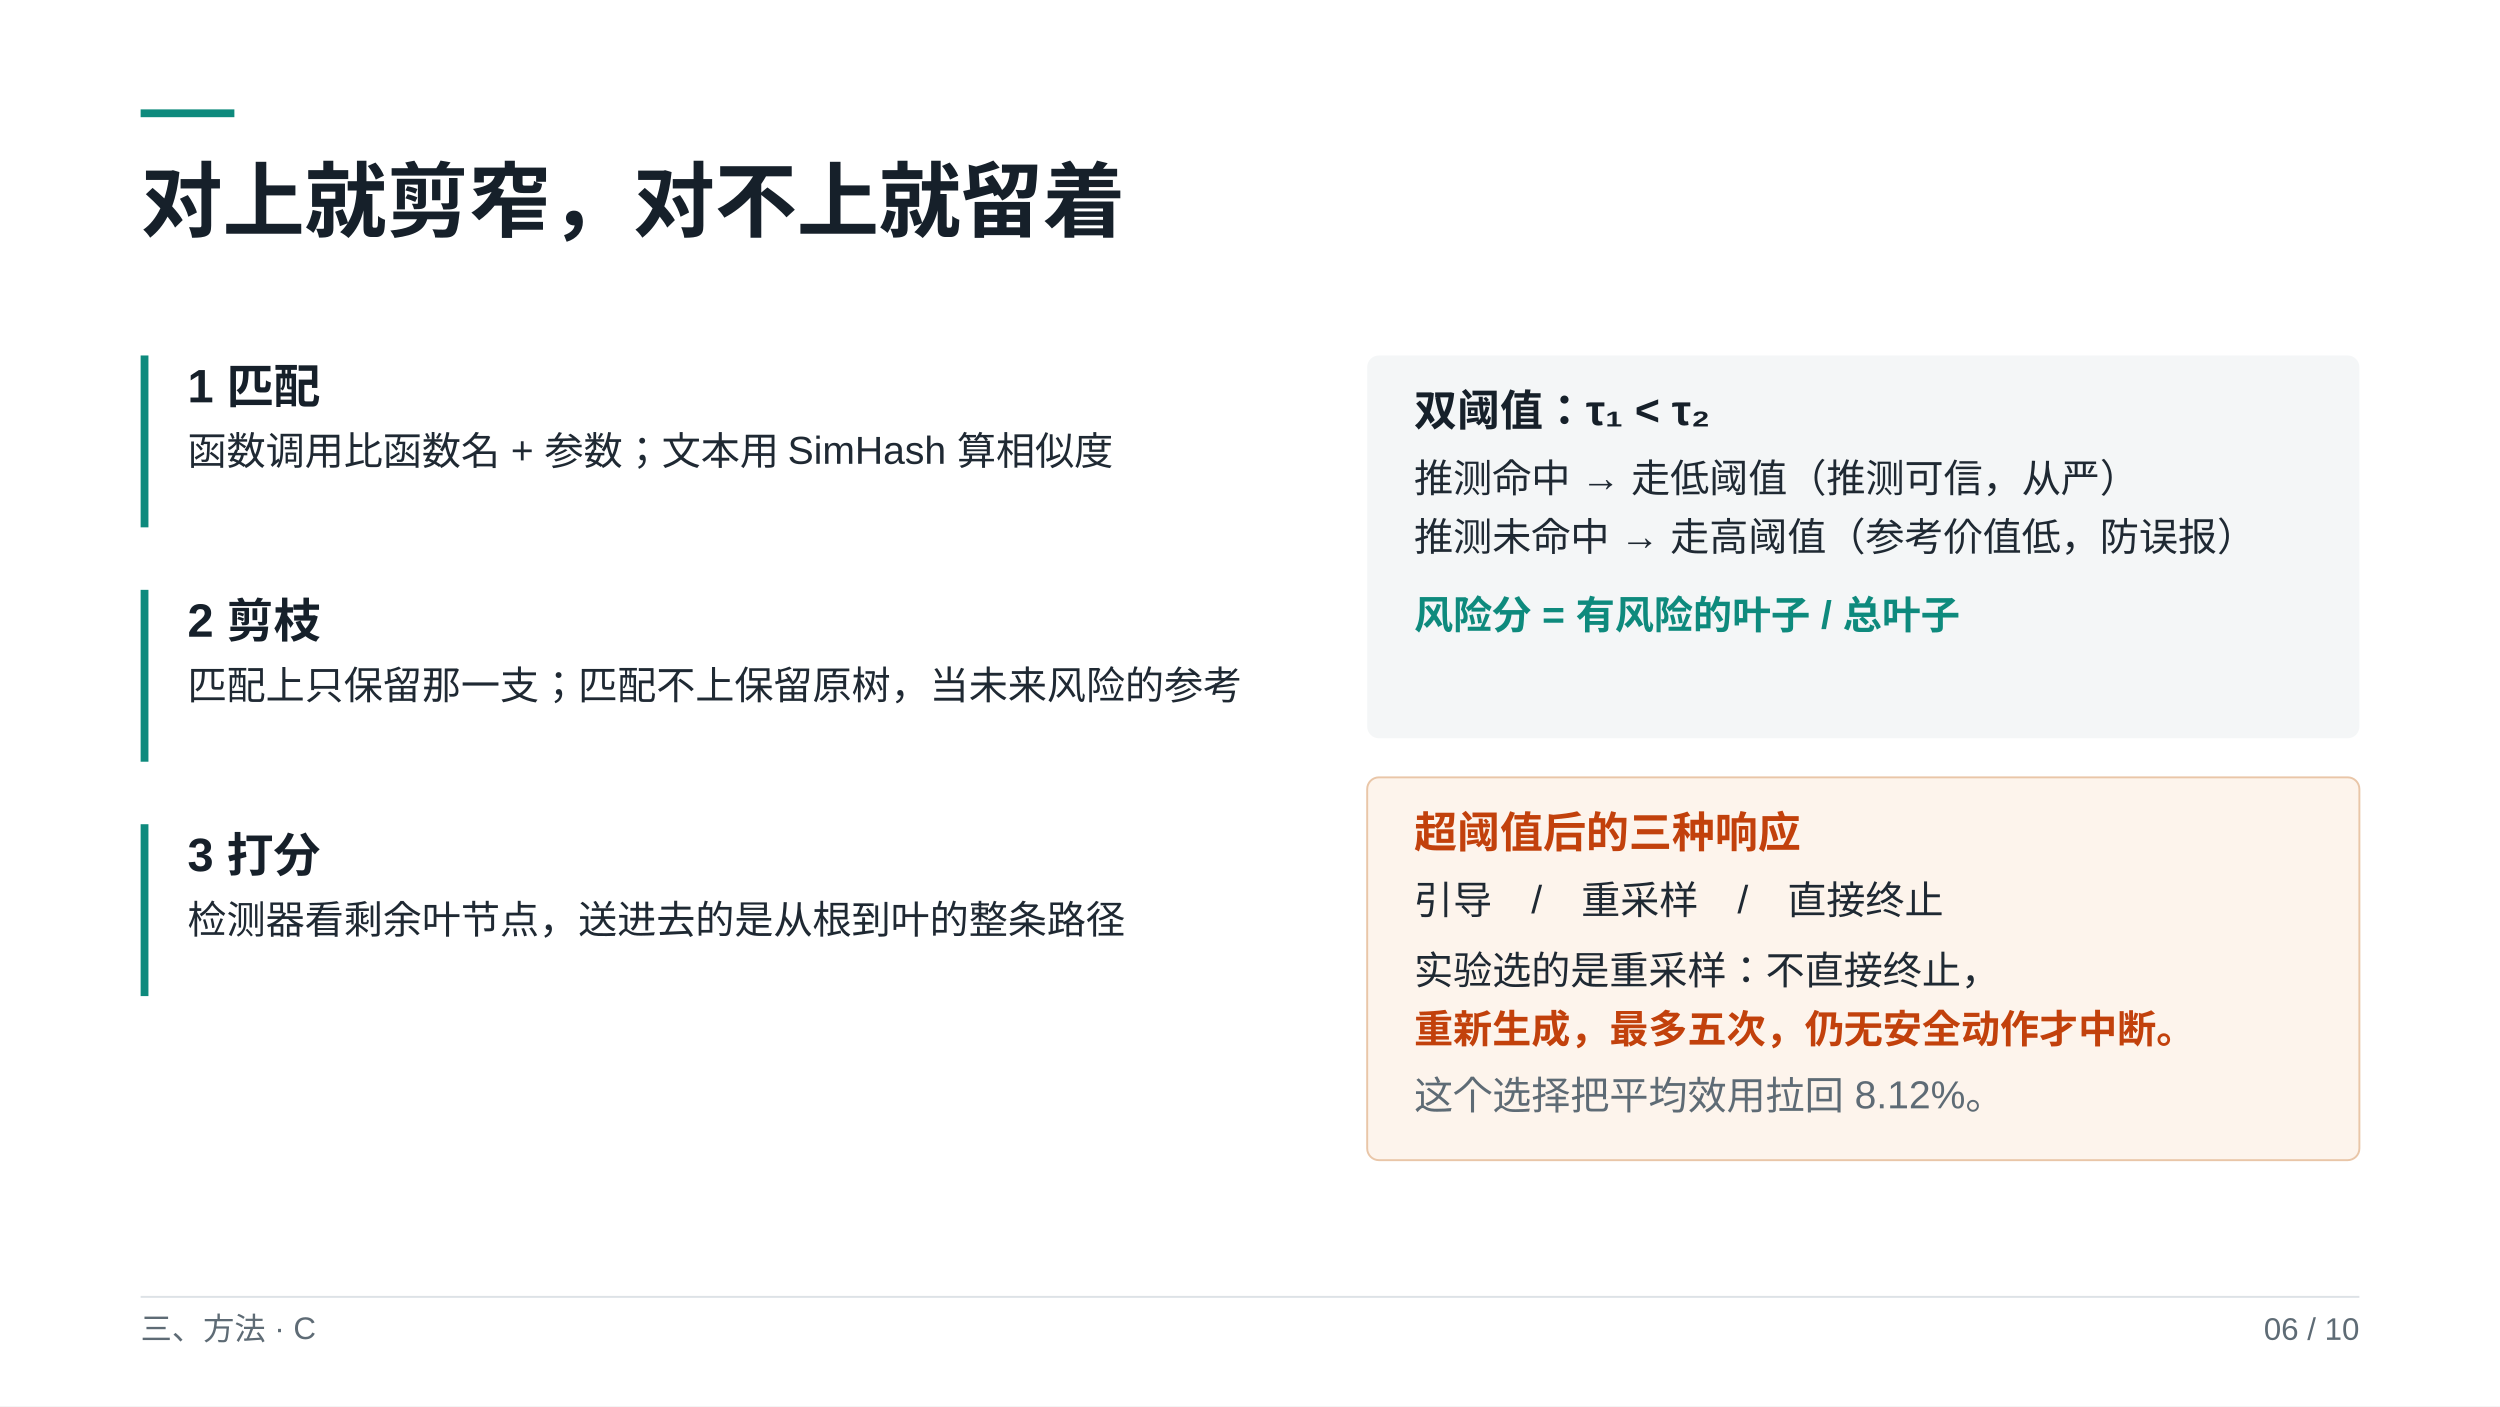
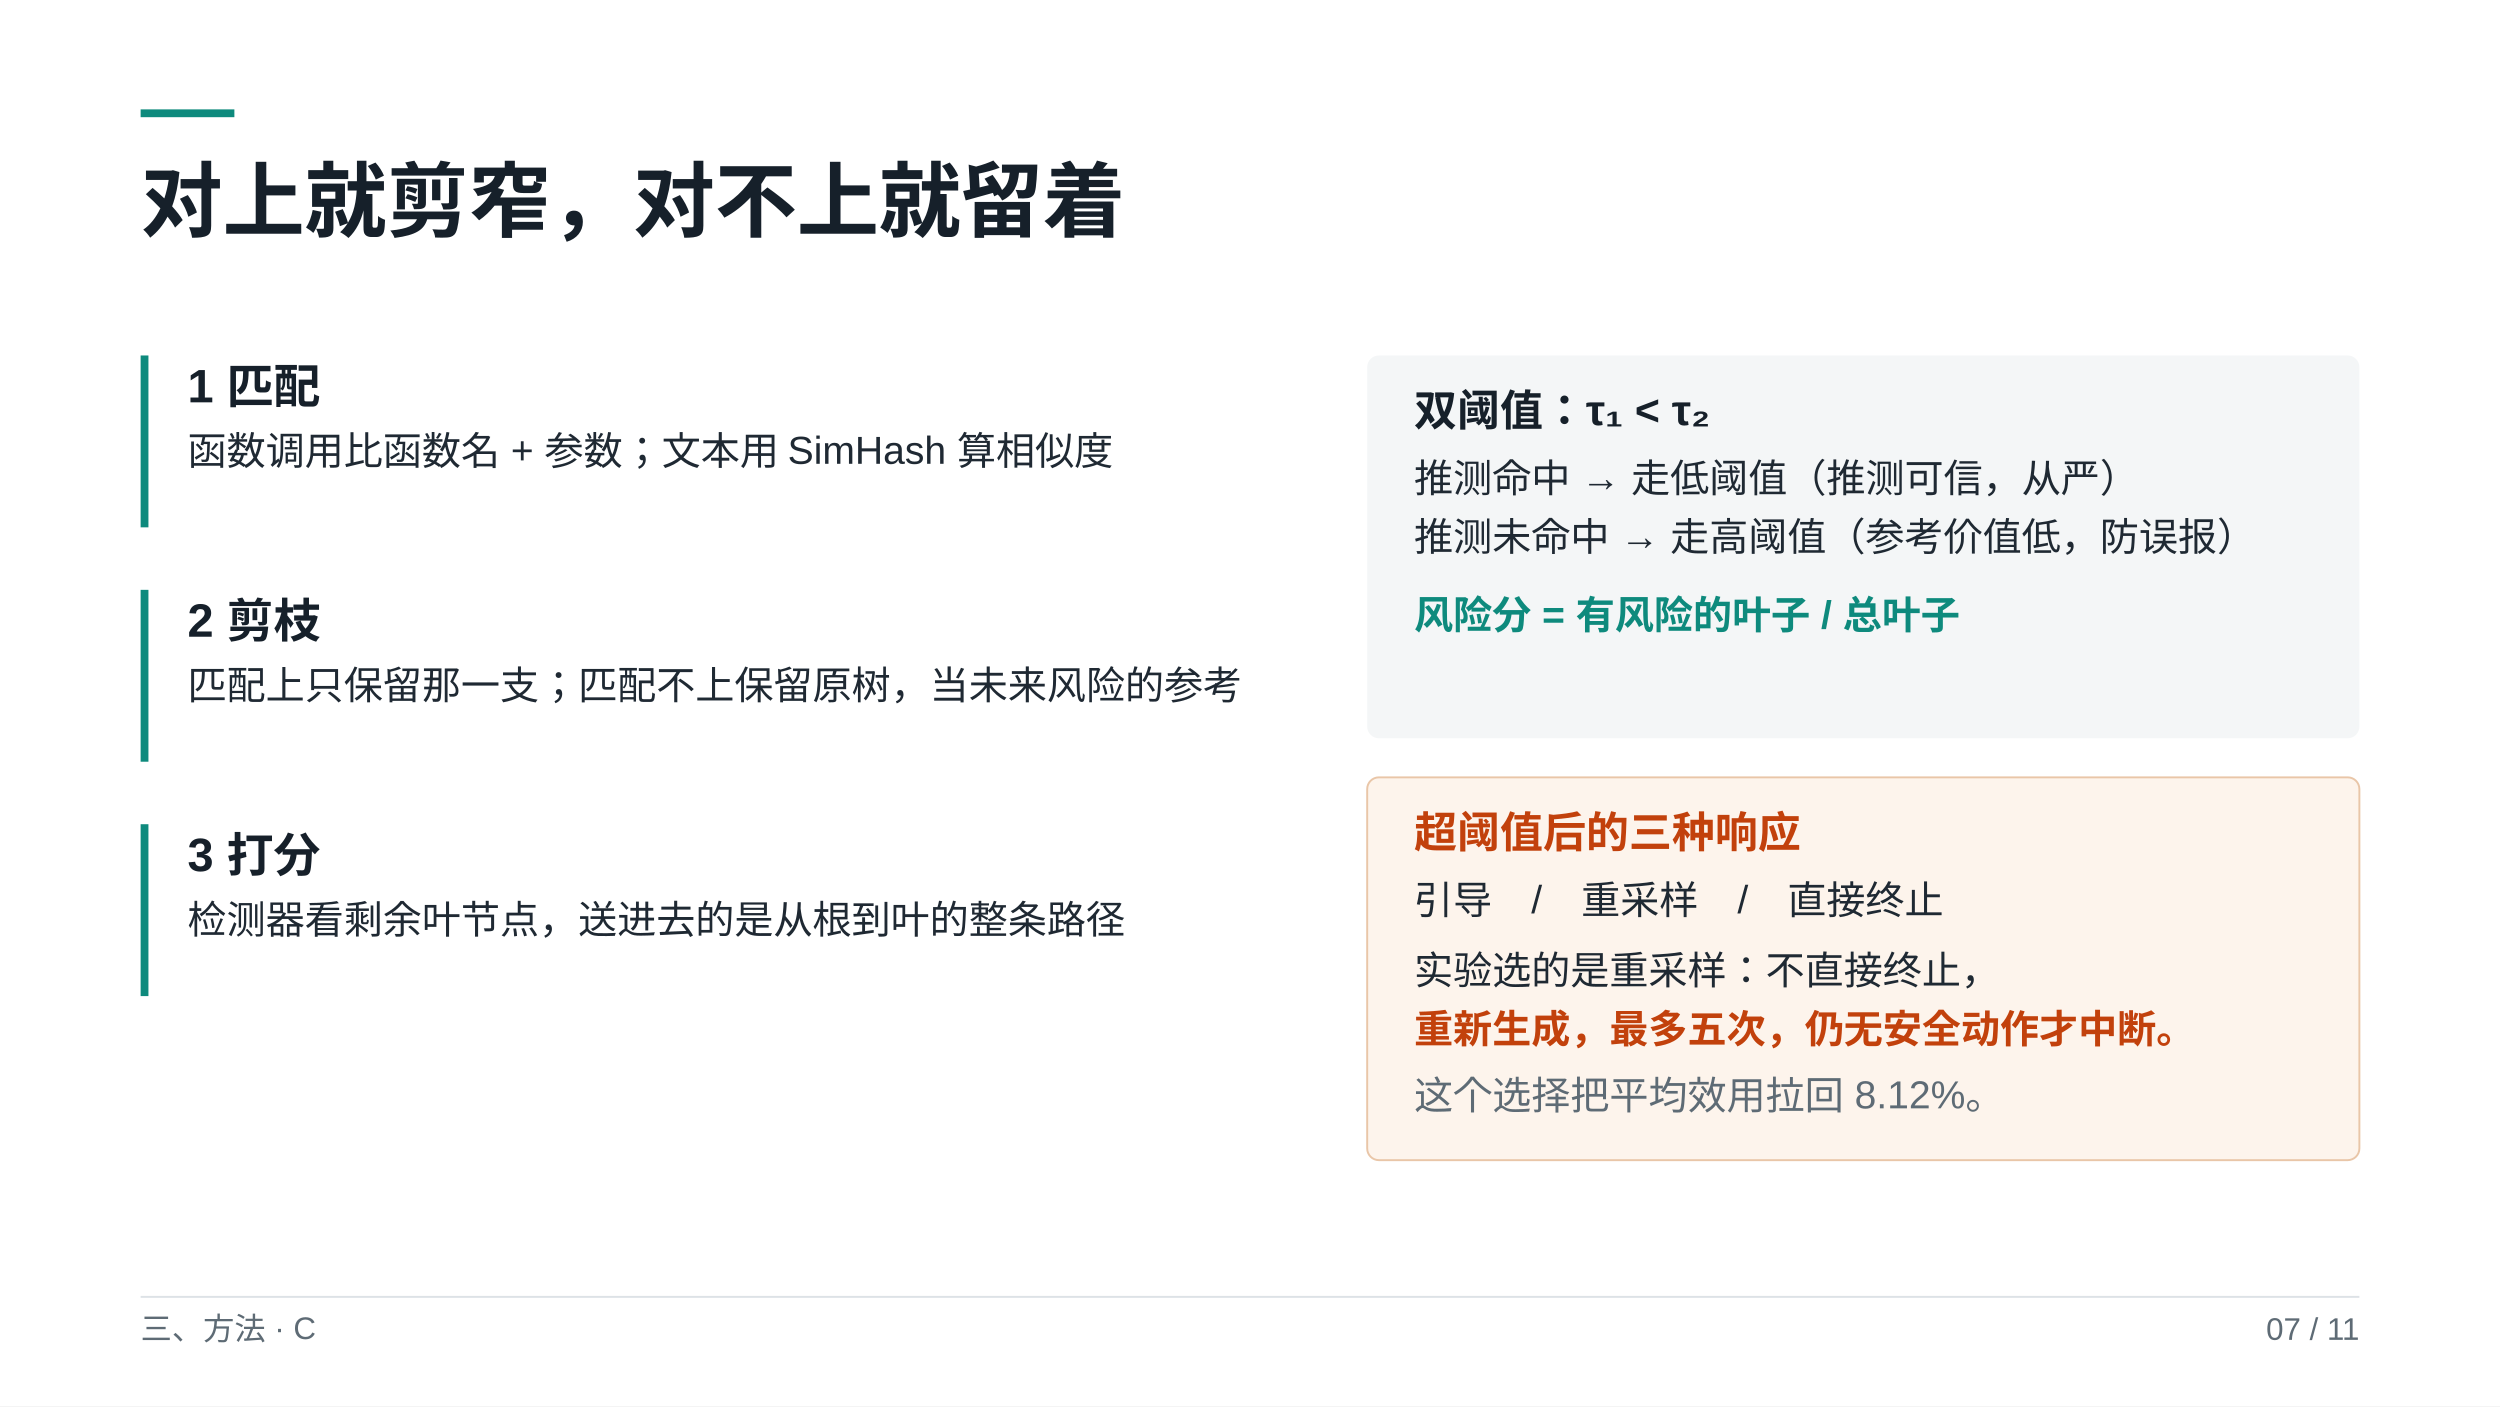
- <svg xmlns="http://www.w3.org/2000/svg" viewBox="0 0 1280 720" width="1280" height="720">
+ <svg xmlns="http://www.w3.org/2000/svg" viewBox="0 0 1280 720" width="1280" height="720" data-pptx-page-role="content">
  <rect x="0" y="0" width="1280" height="720" fill="#FFFFFF" />
  <rect x="72" y="56" width="48" height="4" fill="#0E8A7D" />
  <text x="72" y="118" font-family="Microsoft YaHei, Arial, sans-serif" font-size="42" fill="#16202A" font-weight="700">对上就剪窄，对不上就留着</text>
  <rect x="72" y="182" width="4" height="88" fill="#0E8A7D" />
  <text x="96" y="206" font-family="Microsoft YaHei, Arial, sans-serif" font-size="24" fill="#16202A" font-weight="700">1  匹配</text>
  <text x="96" y="238" font-family="Microsoft YaHei, Arial, sans-serif" font-size="20" fill="#1F2933" font-weight="400">函数调用比函数名 + 参数；文本用 SimHash 算相似度</text>
  <rect x="72" y="302" width="4" height="88" fill="#0E8A7D" />
  <text x="96" y="326" font-family="Microsoft YaHei, Arial, sans-serif" font-size="24" fill="#16202A" font-weight="700">2  剪枝</text>
  <text x="96" y="358" font-family="Microsoft YaHei, Arial, sans-serif" font-size="20" fill="#1F2933" font-weight="400">匹配上只保留那一支；匹配不上保留原树，当未来风险的参考</text>
  <rect x="72" y="422" width="4" height="88" fill="#0E8A7D" />
  <text x="96" y="446" font-family="Microsoft YaHei, Arial, sans-serif" font-size="24" fill="#16202A" font-weight="700">3  打分</text>
  <text x="96" y="478" font-family="Microsoft YaHei, Arial, sans-serif" font-size="20" fill="#1F2933" font-weight="400">检测器看剩余叶节点，送进去的是从根到叶的整条路径</text>
  <rect x="700" y="182" width="508" height="196" fill="#F4F6F7" rx="6" />
  <text x="724" y="218" font-family="Microsoft YaHei, Arial, sans-serif" font-size="22" fill="#16202A" font-weight="700">双阈值：τ₁ &lt; τ₂</text>
  <text x="724" y="252" font-family="Microsoft YaHei, Arial, sans-serif" font-size="20" fill="#1F2933" font-weight="400">推测命中 → 走低阈值（推测可信，从严）</text>
  <text x="724" y="282" font-family="Microsoft YaHei, Arial, sans-serif" font-size="20" fill="#1F2933" font-weight="400">推测未命中 → 走高阈值（参考价值低，防误报）</text>
  <text x="724" y="322" font-family="Microsoft YaHei, Arial, sans-serif" font-size="20" fill="#0E8A7D" font-weight="700">风险分 = 有风险的叶子 / 总叶子</text>
  <rect x="700" y="398" width="508" height="196" fill="#FDF4EC" stroke="#E9C6A8" stroke-width="1" rx="6" />
  <text x="724" y="434" font-family="Microsoft YaHei, Arial, sans-serif" font-size="22" fill="#C2410C" font-weight="700">超阈值后的三种响应</text>
  <text x="724" y="468" font-family="Microsoft YaHei, Arial, sans-serif" font-size="20" fill="#1F2933" font-weight="400">引导　/　重采样　/　直接终止</text>
  <text x="724" y="504" font-family="Microsoft YaHei, Arial, sans-serif" font-size="20" fill="#1F2933" font-weight="400">实验选的是重采样：不直接终止，</text>
  <text x="724" y="534" font-family="Microsoft YaHei, Arial, sans-serif" font-size="20" fill="#C2410C" font-weight="700">重新生成，最多五次，仍无安全动作才中断。</text>
  <text x="724" y="568" font-family="Microsoft YaHei, Arial, sans-serif" font-size="20" fill="#5E6B75" font-weight="400">这个选择把平均效用拉回 8.12%。</text>
  <line x1="72" y1="664" x2="1208" y2="664" stroke="#DDE2E6" stroke-width="1" />
  <text x="72" y="686" font-family="Microsoft YaHei, Arial, sans-serif" font-size="16" fill="#5E6B75" font-weight="400">三、方法 · C</text>
-   <text x="1208" y="686" font-family="Microsoft YaHei, Arial, sans-serif" font-size="16" fill="#5E6B75" font-weight="400" text-anchor="end">06 / 10</text>
+   <text x="1208" y="686" font-family="Microsoft YaHei, Arial, sans-serif" font-size="16" fill="#5E6B75" font-weight="400" text-anchor="end">07 / 11</text>
</svg>
